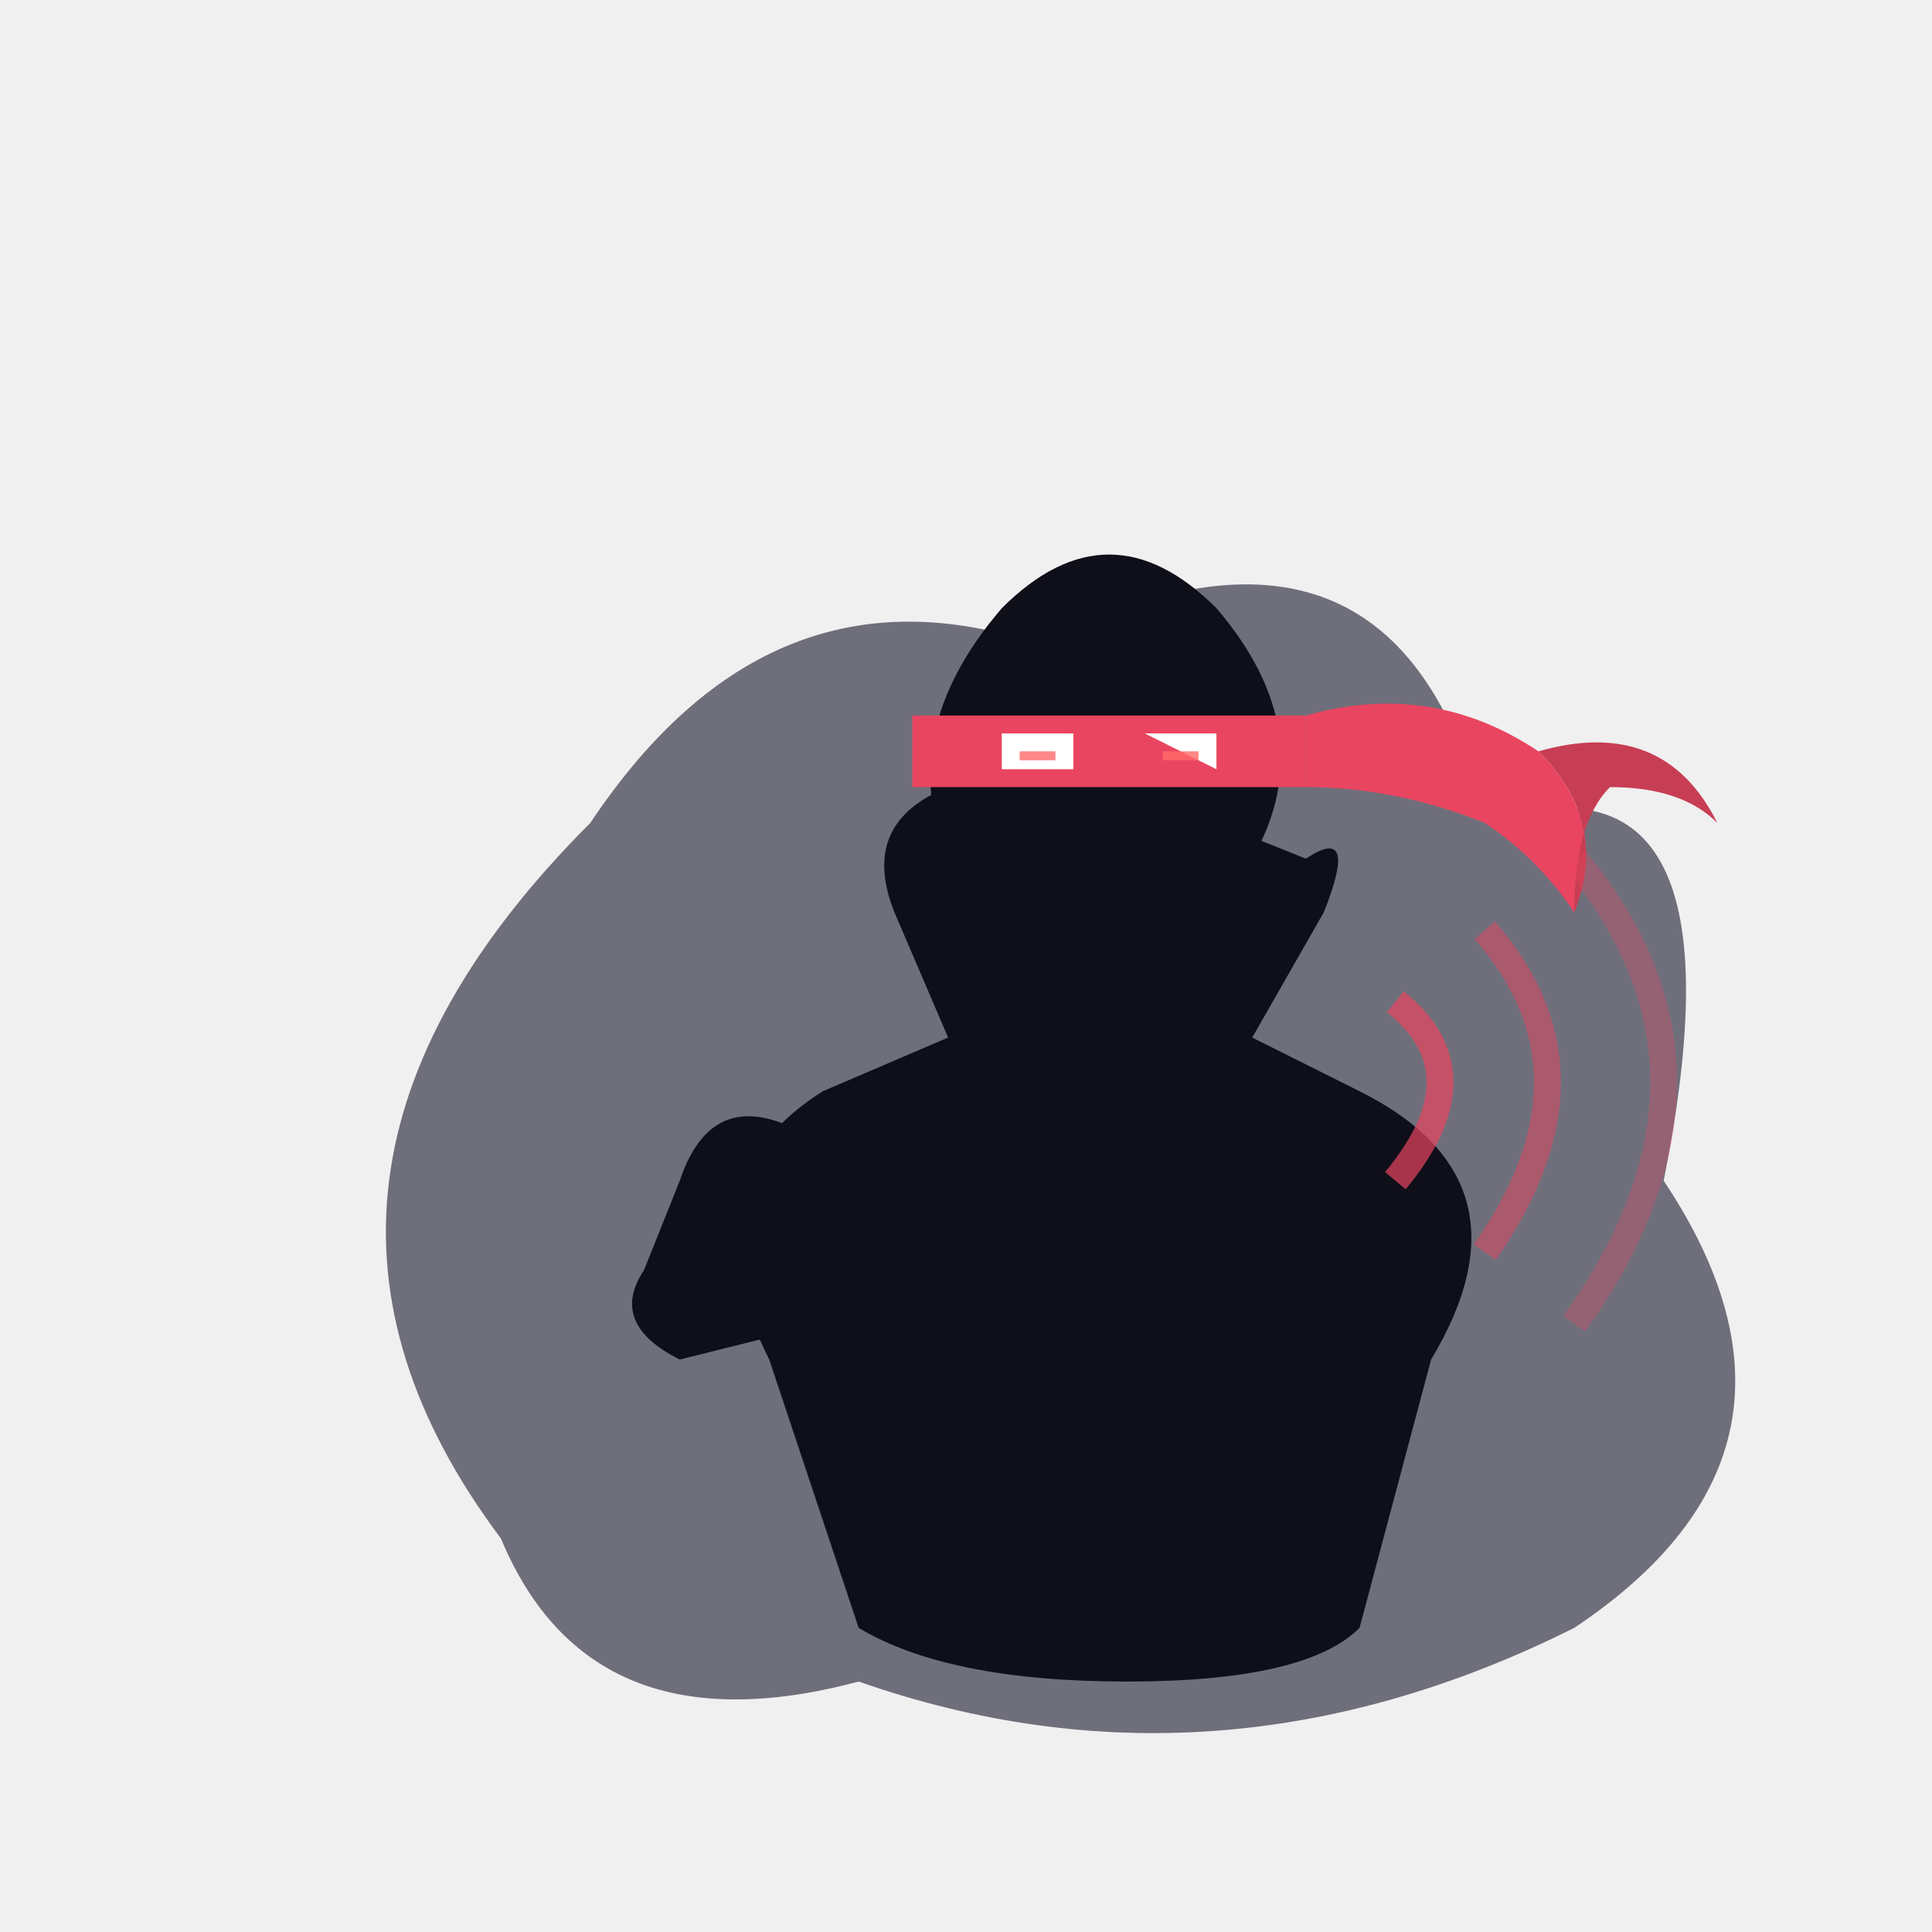
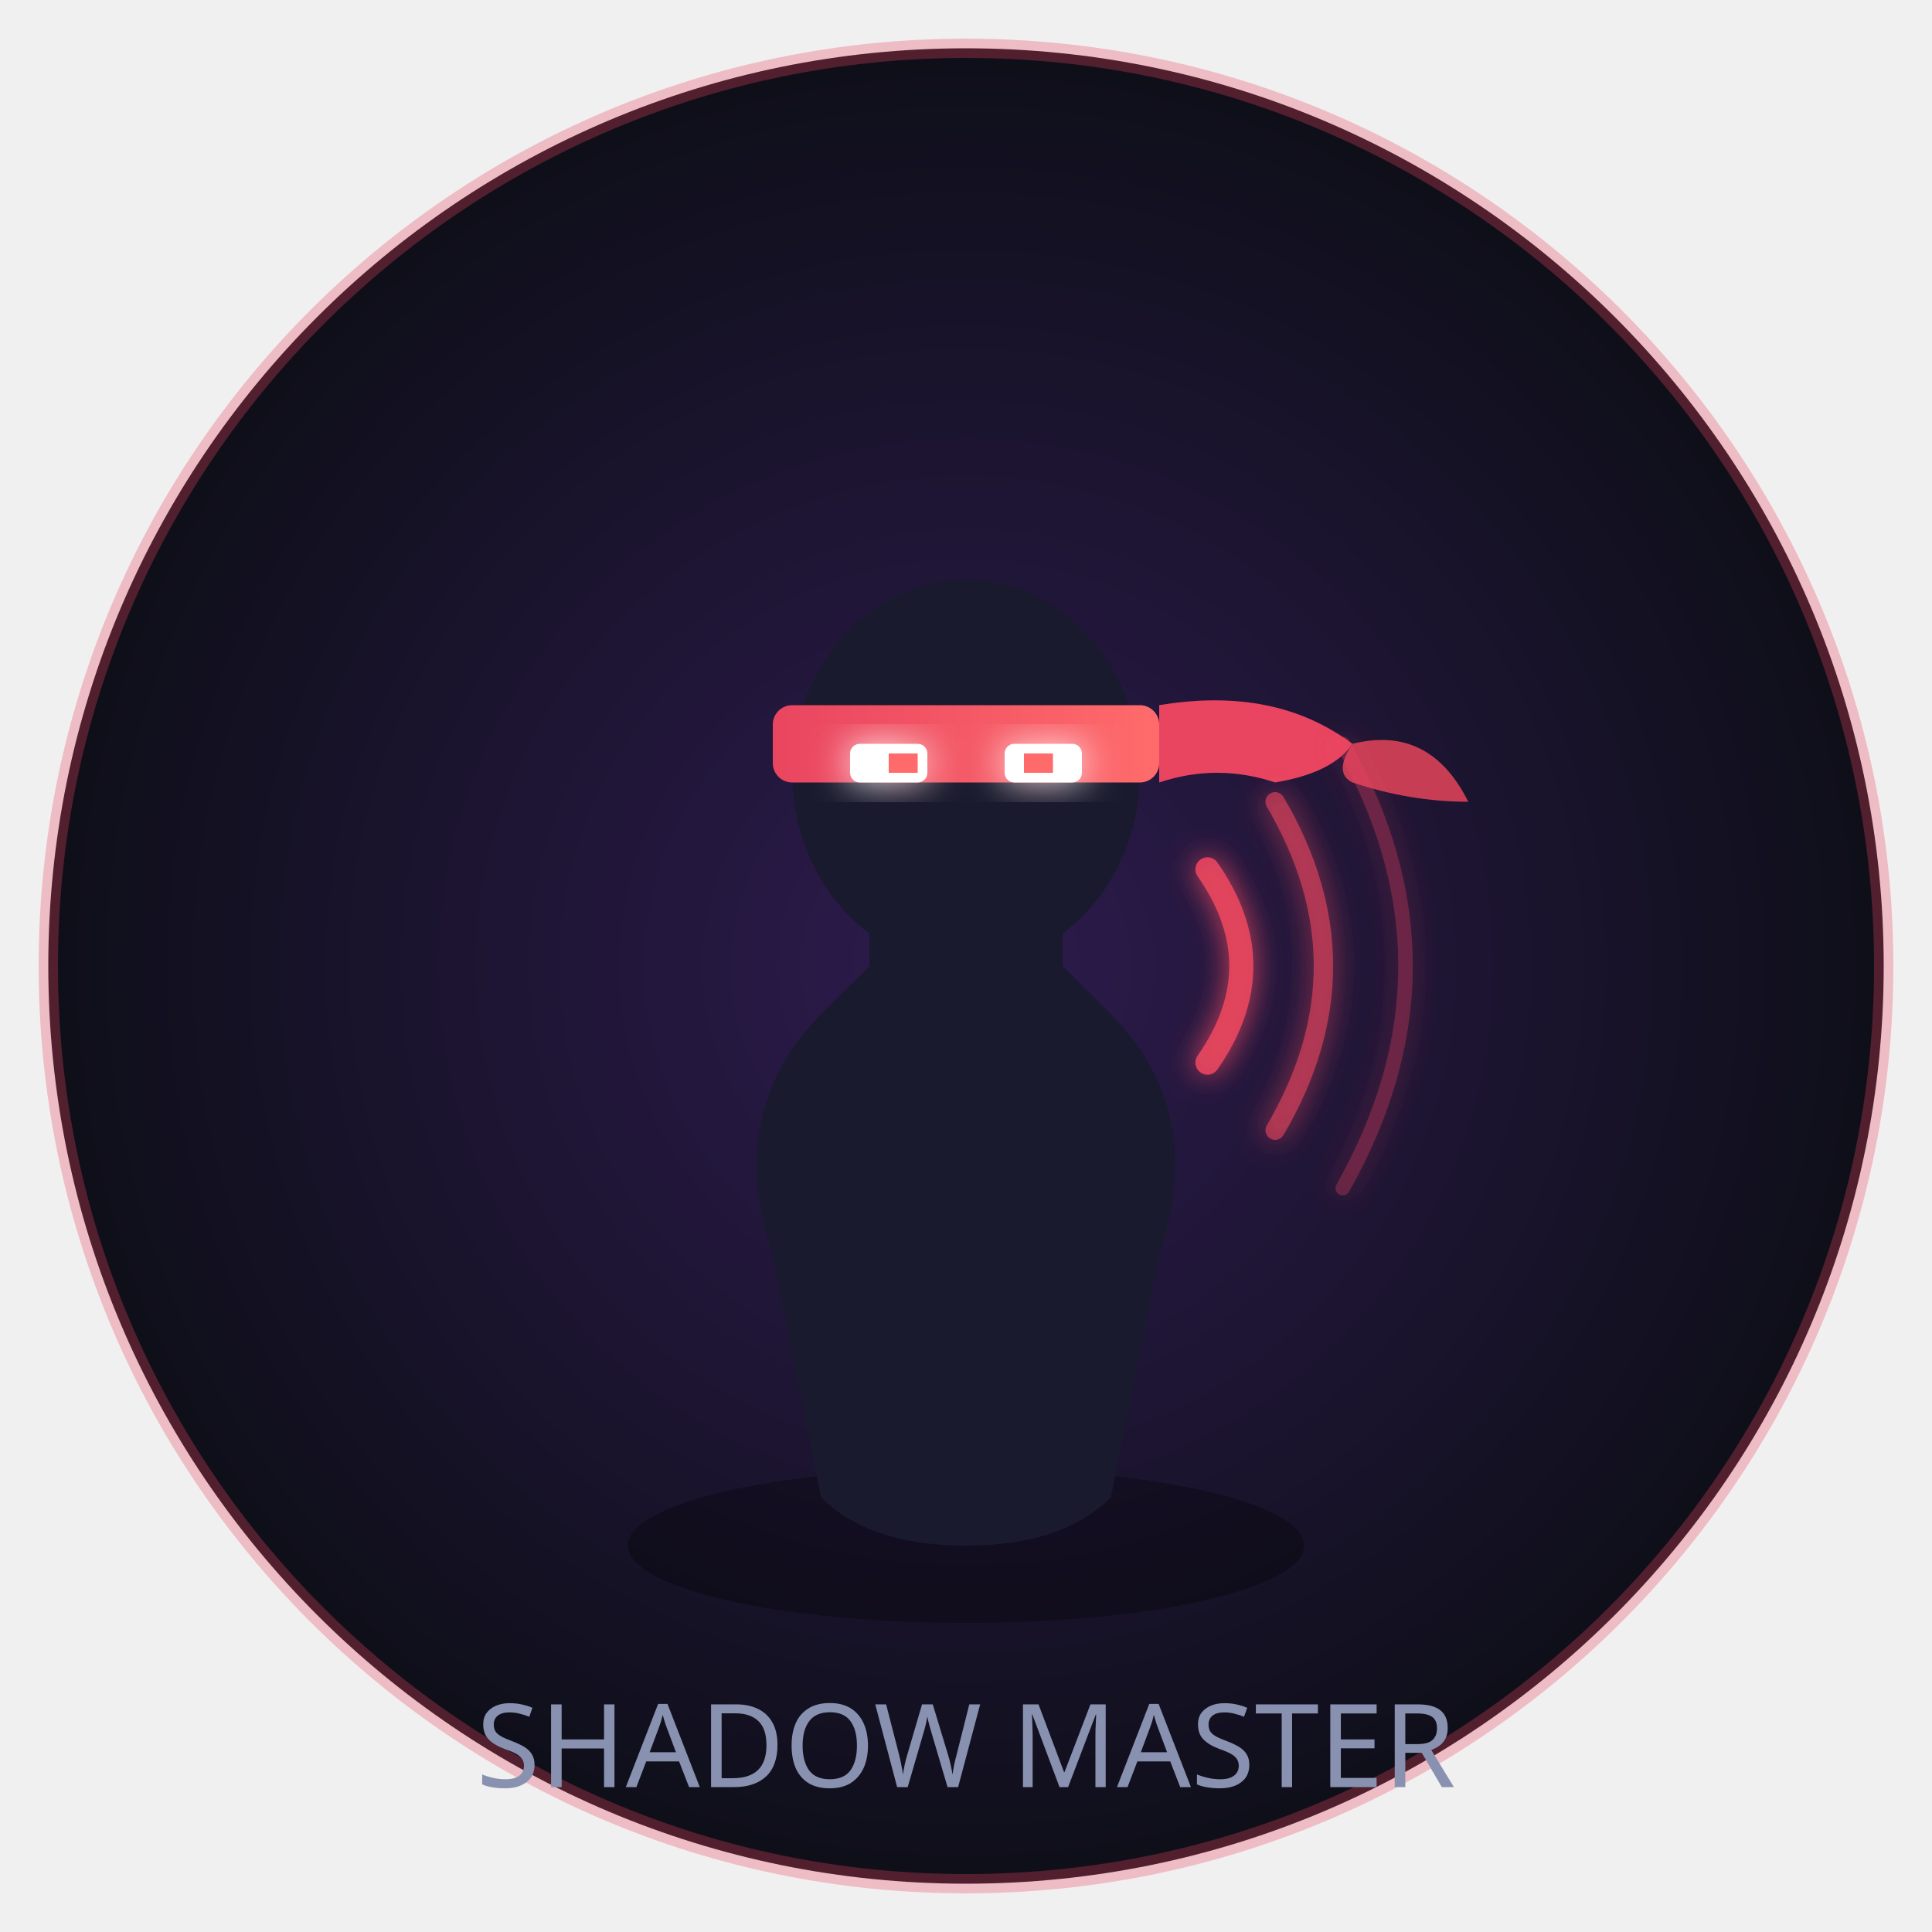
- <svg xmlns="http://www.w3.org/2000/svg" width="200" height="200" viewBox="0 0 108 108">
-   <g transform="translate(18, 16)">
-     <path fill="#1A1A2E" fill-opacity="0.6" d="M10,70 Q-5,50 15,30 Q25,15 40,20 Q60,10 65,30 Q80,25 75,50 Q85,65 70,75 Q50,85 30,78 Q15,82 10,70 Z" />
-     <path fill="#0F0F1A" d="M30,75 L25,60 Q20,50 28,45 L35,42 L32,35 Q30,30 35,28 L45,30 Q48,28 50,30 L55,32 Q58,30 56,35 L52,42 L58,45 Q68,50 62,60 L58,75 Q55,78 45,78 Q35,78 30,75 Z" />
-     <path fill="#0F0F1A" d="M35,32 Q32,25 38,18 Q44,12 50,18 Q56,25 52,32 Q48,38 44,38 Q38,38 35,32 Z" />
-     <path fill="#E94560" d="M33,24 L55,24 L55,28 L33,28 Z" />
-     <path fill="#E94560" d="M55,24 Q62,22 68,26 Q72,30 70,35 Q68,32 65,30 Q60,28 55,28 Z" />
-     <path fill="#C73E54" d="M68,26 Q75,24 78,30 Q76,28 72,28 Q70,30 70,35 Q72,30 68,26 Z" />
-     <path fill="#FFFFFF" d="M38,25 L42,25 L42,27 L38,27 Z" />
-     <path fill="#FFFFFF" d="M46,25 L50,27 L50,25 L46,25 Z" />
-     <path fill="#FF6B6B" fill-opacity="0.8" d="M39,26 L41,26 L41,26.5 L39,26.5 Z" />
-     <path fill="#FF6B6B" fill-opacity="0.8" d="M47,26 L49,26 L49,26.5 L47,26.5 Z" />
-     <path fill="#0F0F1A" d="M28,48 Q22,44 20,50 L18,55 Q16,58 20,60 L28,58 Q30,55 28,48 Z" />
-     <path stroke="#E94560" stroke-width="1.5" stroke-opacity="0.7" fill="none" d="M60,40 Q65,44 60,50" />
-     <path stroke="#E94560" stroke-width="1.5" stroke-opacity="0.5" fill="none" d="M65,36 Q72,44 65,54" />
-     <path stroke="#E94560" stroke-width="1.5" stroke-opacity="0.3" fill="none" d="M70,32 Q80,44 70,58" />
+ <svg xmlns="http://www.w3.org/2000/svg" width="200" height="200" viewBox="0 0 200 200">
+   <defs>
+     <radialGradient id="bgGlow" cx="50%" cy="50%" r="50%">
+       <stop offset="0%" stop-color="#2D1B4E" />
+       <stop offset="100%" stop-color="#0F0F1A" />
+     </radialGradient>
+     <linearGradient id="headband" x1="0%" y1="0%" x2="100%" y2="0%">
+       <stop offset="0%" stop-color="#E94560" />
+       <stop offset="100%" stop-color="#FF6B6B" />
+     </linearGradient>
+     <filter id="eyeGlow" x="-50%" y="-50%" width="200%" height="200%">
+       <feGaussianBlur stdDeviation="2" result="coloredBlur" />
+       <feMerge>
+         <feMergeNode in="coloredBlur" />
+         <feMergeNode in="SourceGraphic" />
+       </feMerge>
+     </filter>
+     <filter id="waveGlow" x="-50%" y="-50%" width="200%" height="200%">
+       <feGaussianBlur stdDeviation="1.5" result="coloredBlur" />
+       <feMerge>
+         <feMergeNode in="coloredBlur" />
+         <feMergeNode in="SourceGraphic" />
+       </feMerge>
+     </filter>
+   </defs>
+   <circle cx="100" cy="100" r="95" fill="url(#bgGlow)" />
+   <circle cx="100" cy="100" r="95" fill="none" stroke="#E94560" stroke-width="2" stroke-opacity="0.3" />
+   <g transform="translate(50, 45)">
+     <ellipse cx="50" cy="115" rx="35" ry="8" fill="#000" fill-opacity="0.3" />
+     <path fill="#1A1A2E" d="       M35,110       L30,85       Q25,70 35,60       L40,55       L40,50       Q40,45 45,42       L50,40       L55,42       Q60,45 60,50       L60,55       L65,60       Q75,70 70,85       L65,110       Q60,115 50,115       Q40,115 35,110       Z" />
+     <ellipse cx="50" cy="35" rx="18" ry="20" fill="#1A1A2E" />
+     <rect x="30" y="28" width="40" height="8" rx="2" fill="url(#headband)" />
+     <path fill="#E94560" d="M70,28 Q82,26 90,32 Q88,35 82,36 Q76,34 70,36 Z" />
+     <path fill="#C73E54" d="M90,32 Q98,30 102,38 Q96,38 90,36 Q88,35 90,32 Z" />
+     <g filter="url(#eyeGlow)">
+       <rect x="38" y="32" width="8" height="4" rx="1" fill="#FFF" />
+       <rect x="54" y="32" width="8" height="4" rx="1" fill="#FFF" />
+       <rect x="42" y="33" width="3" height="2" fill="#FF6B6B" />
+       <rect x="56" y="33" width="3" height="2" fill="#FF6B6B" />
+     </g>
+     <g filter="url(#waveGlow)">
+       <path stroke="#E94560" stroke-width="2.5" stroke-opacity="0.9" fill="none" stroke-linecap="round" d="M75,45 Q82,55 75,65" />
+       <path stroke="#E94560" stroke-width="2" stroke-opacity="0.6" fill="none" stroke-linecap="round" d="M82,38 Q92,55 82,72" />
+       <path stroke="#E94560" stroke-width="1.5" stroke-opacity="0.3" fill="none" stroke-linecap="round" d="M89,32 Q102,55 89,78" />
+     </g>
  </g>
+   <text x="100" y="185" text-anchor="middle" fill="#8892b0" font-family="sans-serif" font-size="12" font-weight="500">
+     SHADOW MASTER
+   </text>
</svg>
